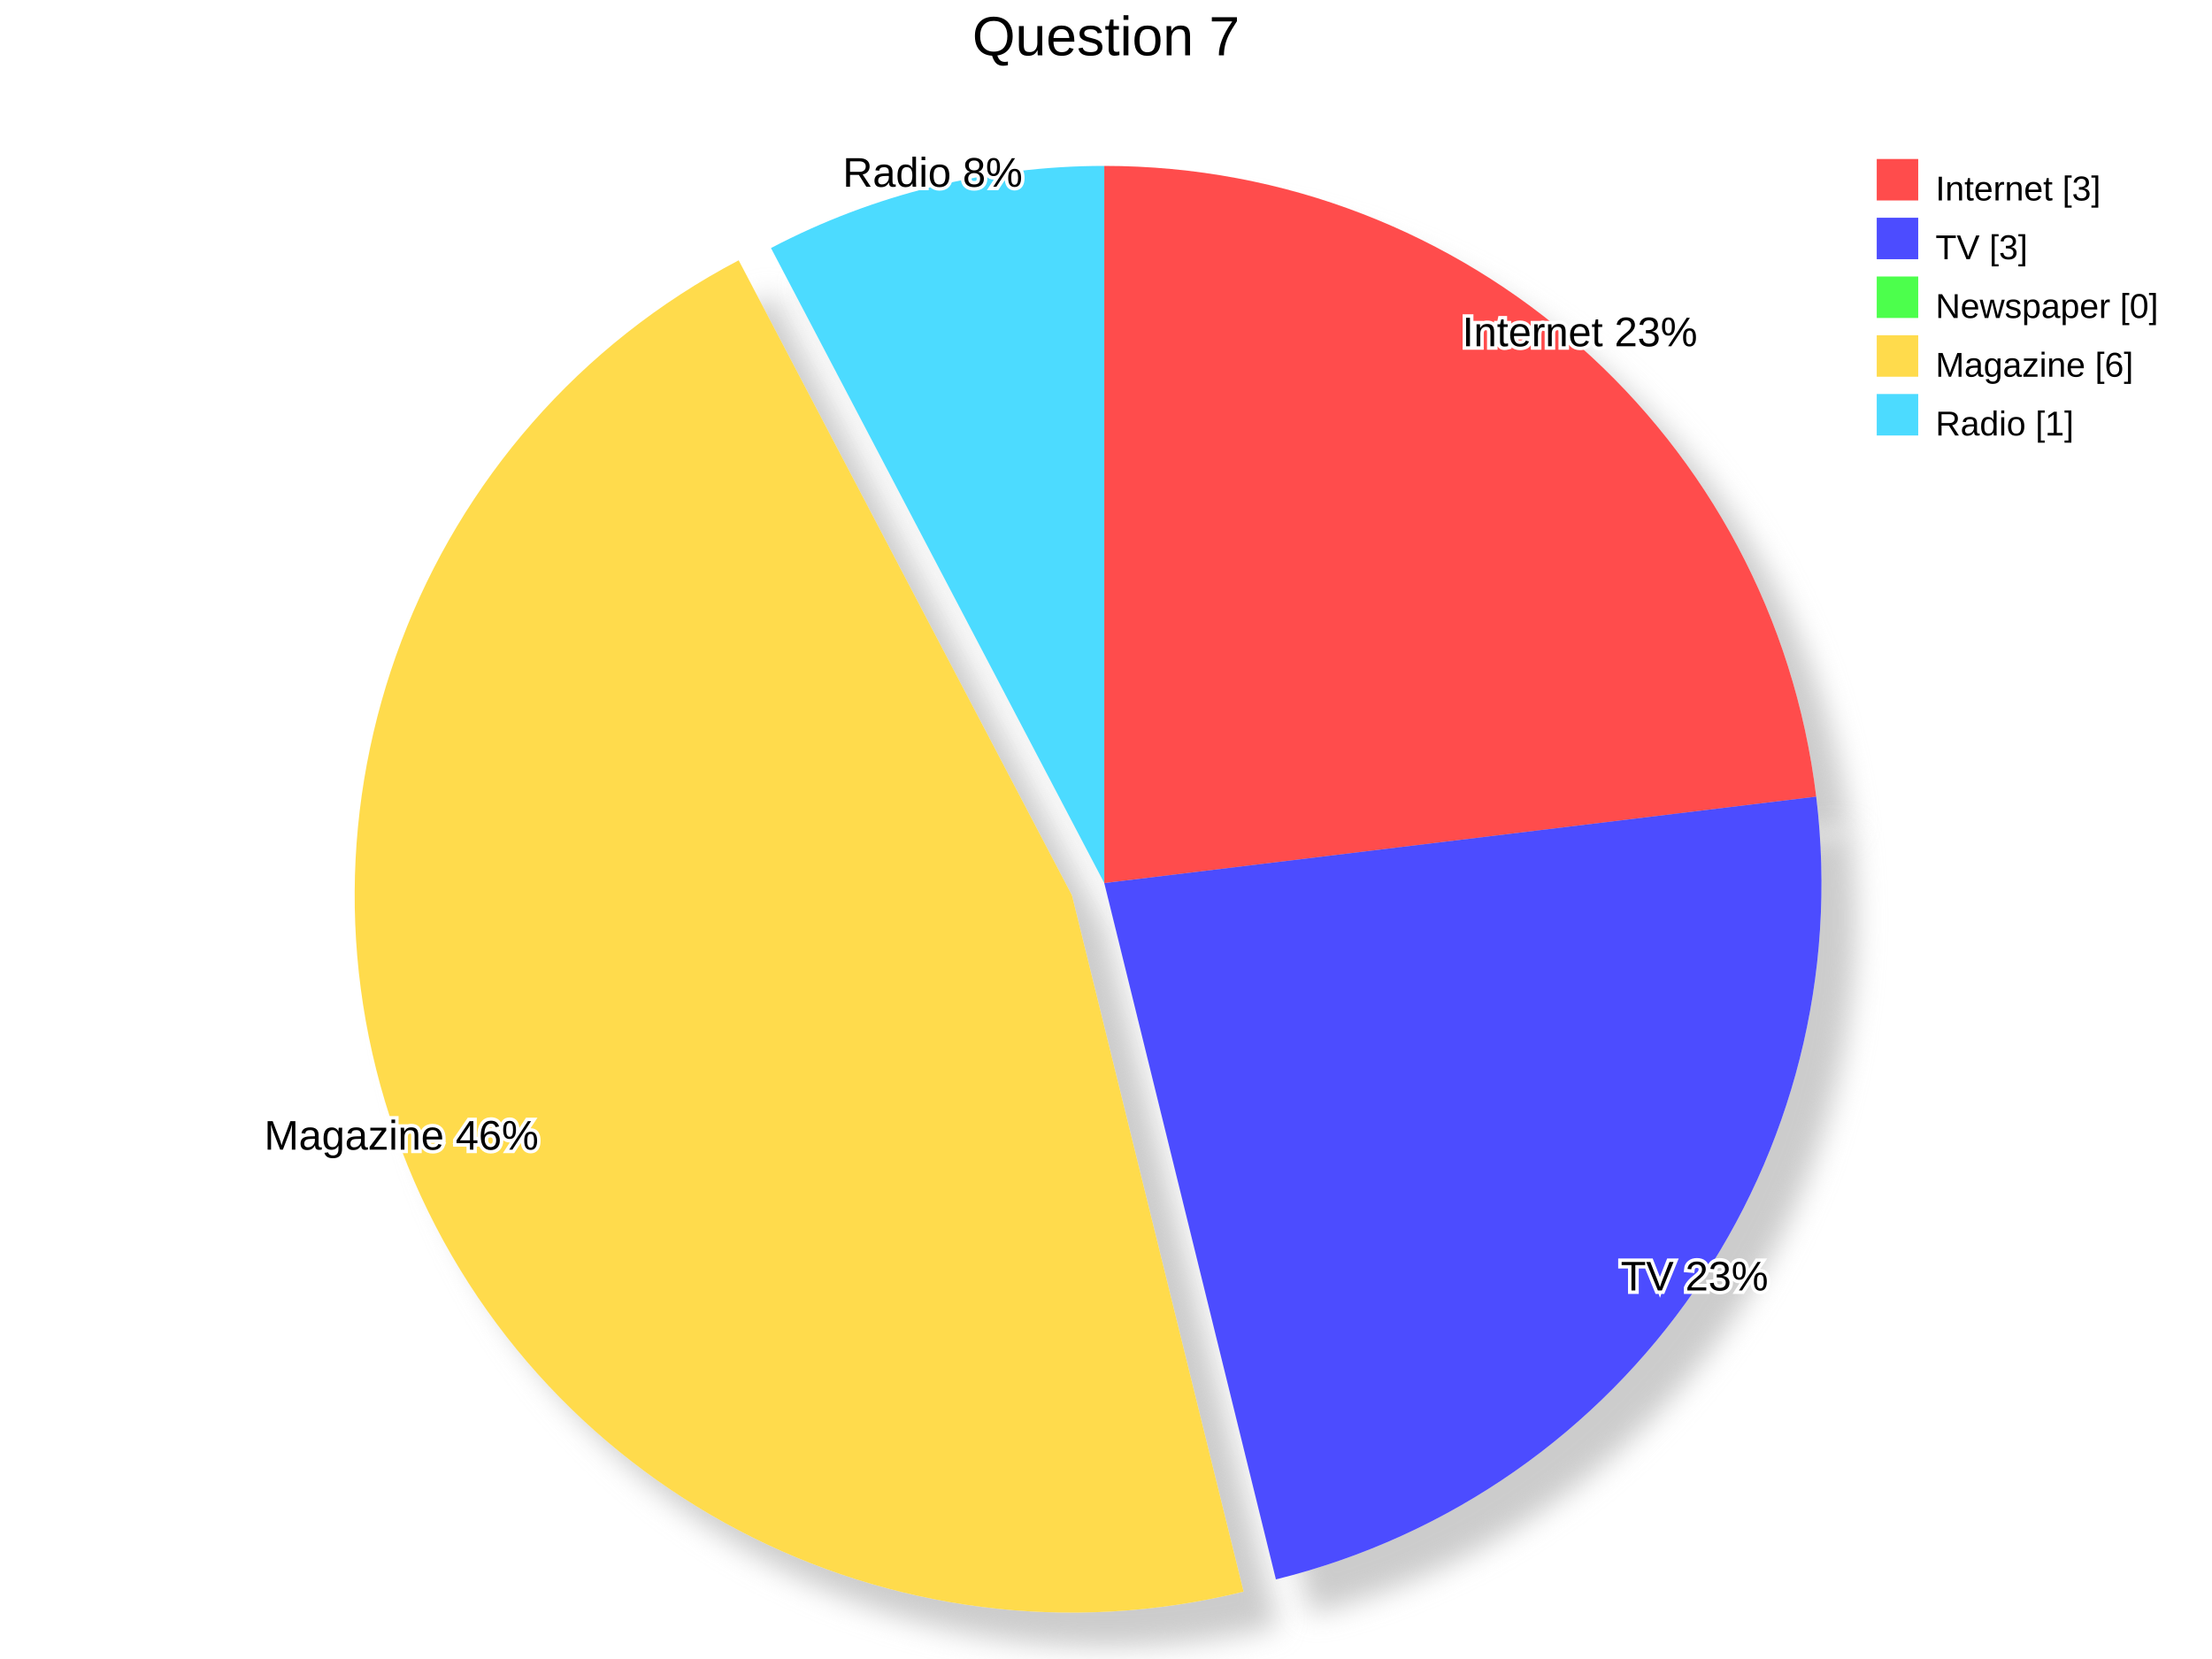
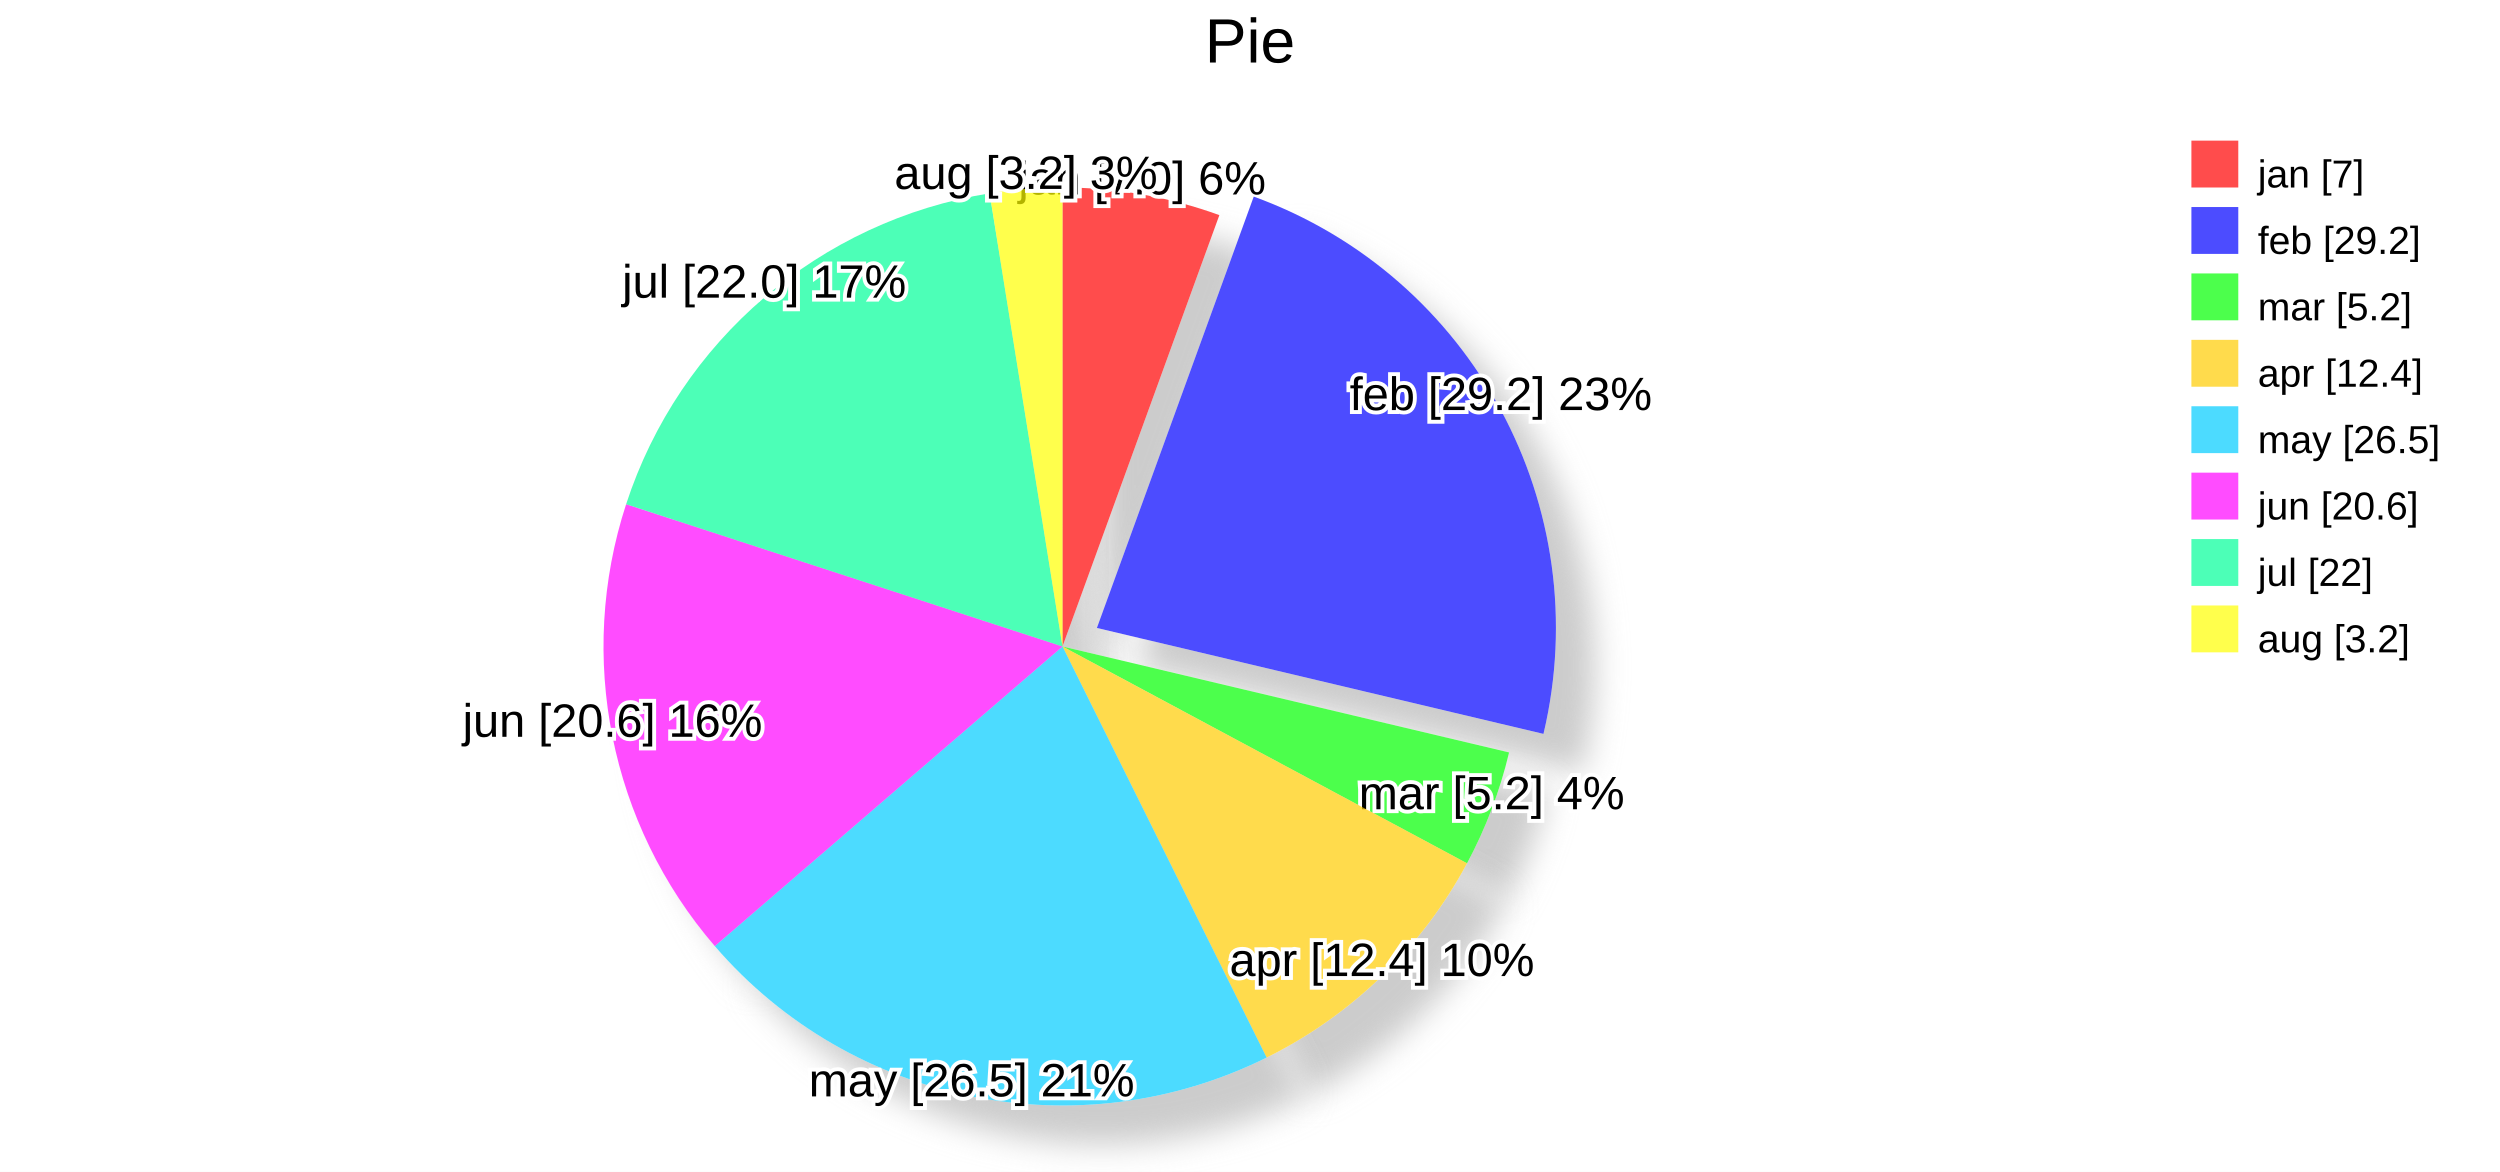
- <svg xmlns="http://www.w3.org/2000/svg" viewBox="0 0 640 480" height="480" width="640">
+ <svg xmlns="http://www.w3.org/2000/svg" width="640" height="300" viewBox="0 0 640 300">
  <defs>
-     <filter id="dropshadow" height="1.2" width="1.2">
-       <feGaussianBlur result="blur" stdDeviation="4" />
+     <filter id="dropshadow" width="1.2" height="1.2">
+       <feGaussianBlur stdDeviation="4" result="blur" />
    </filter>
+     <style type="text/css">
+ /* Copy from here for external style sheet */
+ .svgBackground{
+   fill:#ffffff;
+ }
+ .graphBackground{
+   fill:#f0f0f0;
+ }
+ 
+ /* graphs titles */
+ .mainTitle{
+   text-anchor: middle;
+   fill: #000000;
+   font-size: 16px;
+   font-family: "Arial", sans-serif;
+   font-weight: normal;
+ }
+ .subTitle{
+   text-anchor: middle;
+   fill: #999999;
+   font-size: 14px;
+   font-family: "Arial", sans-serif;
+   font-weight: normal;
+ }
+ 
+ .axis{
+   stroke: #000000;
+   stroke-width: 1px;
+ }
+ 
+ .guideLines{
+   stroke: #666666;
+   stroke-width: 1px;
+   stroke-dasharray: 5 5;
+ }
+ 
+ .xAxisLabels{
+   text-anchor: middle;
+   fill: #000000;
+   font-size: 12px;
+   font-family: "Arial", sans-serif;
+   font-weight: normal;
+ }
+ 
+ .yAxisLabels{
+   text-anchor: end;
+   fill: #000000;
+   font-size: 12px;
+   font-family: "Arial", sans-serif;
+   font-weight: normal;
+ }
+ 
+ .xAxisTitle{
+   text-anchor: middle;
+   fill: #ff0000;
+   font-size: 14px;
+   font-family: "Arial", sans-serif;
+   font-weight: normal;
+ }
+ 
+ .yAxisTitle{
+   fill: #ff0000;
+   text-anchor: middle;
+   font-size: 14px;
+   font-family: "Arial", sans-serif;
+   font-weight: normal;
+ }
+ 
+ .dataPointLabel, .dataPointLabelBackground, .dataPointPopup, .dataPointPopupMask{
+   fill: #000000;
+   text-anchor:middle;
+   font-size: 10px;
+   font-family: "Arial", sans-serif;
+   font-weight: normal;
+ }
+ 
+ .dataPointLabelBackground{
+   stroke: #ffffff;
+   stroke-width: 2;
+ }
+ 
+ .dataPointPopupMask{
+   stroke: white;
+   stroke-width: 7;
+ }
+ 
+ .dataPointPopup{
+   fill: black;
+   stroke-width: 2;
+ }
+ 
+ .staggerGuideLine{
+   fill: none;
+   stroke: #000000;
+   stroke-width: 0.5px;
+ }
+ 
+ .dataPointLabel, .dataPointLabelBackground, .dataPointPopup{
+ 	fill: #000000;
+ 	text-anchor:middle;
+ 	font-size: 12px;
+ 	font-family: "Arial", sans-serif;
+ 	font-weight: normal;
+ }
+ 
+ .dataPointLabelBackground{
+   stroke: #ffffff;
+   stroke-width: 2;
+ }
+ 
+ .dataPointPopup{
+   fill: #000000;
+   visibility: hidden;
+   stroke-width: 2;
+ }
+ 
+ /* key - MUST match fill styles */
+ .key1,.fill1{
+ 	fill: #ff0000;
+ 	fill-opacity: 0.7;
+ 	stroke: none;
+ 	stroke-width: 1px;
+ }
+ .key2,.fill2{
+ 	fill: #0000ff;
+ 	fill-opacity: 0.7;
+ 	stroke: none;
+ 	stroke-width: 1px;
+ }
+ .key3,.fill3{
+ 	fill-opacity: 0.7;
+ 	fill: #00ff00;
+ 	stroke: none;
+ 	stroke-width: 1px;
+ }
+ .key4,.fill4{
+ 	fill-opacity: 0.7;
+ 	fill: #ffcc00;
+ 	stroke: none;
+ 	stroke-width: 1px;
+ }
+ .key5,.fill5{
+ 	fill-opacity: 0.7;
+ 	fill: #00ccff;
+ 	stroke: none;
+ 	stroke-width: 1px;
+ }
+ .key6,.fill6{
+ 	fill-opacity: 0.7;
+ 	fill: #ff00ff;
+ 	stroke: none;
+ 	stroke-width: 1px;
+ }
+ .key7,.fill7{
+ 	fill-opacity: 0.7;
+ 	fill: #00ff99;
+ 	stroke: none;
+ 	stroke-width: 1px;
+ }
+ .key8,.fill8{
+ 	fill-opacity: 0.7;
+ 	fill: #ffff00;
+ 	stroke: none;
+ 	stroke-width: 1px;
+ }
+ .key9,.fill9{
+ 	fill-opacity: 0.7;
+ 	fill: #cc6666;
+ 	stroke: none;
+ 	stroke-width: 1px;
+ }
+ .key10,.fill10{
+ 	fill-opacity: 0.7;
+ 	fill: #663399;
+ 	stroke: none;
+ 	stroke-width: 1px;
+ }
+ .key11,.fill11{
+ 	fill-opacity: 0.7;
+ 	fill: #339900;
+ 	stroke: none;
+ 	stroke-width: 1px;
+ }
+ .key12,.fill12{
+ 	fill-opacity: 0.7;
+ 	fill: #9966FF;
+ 	stroke: none;
+ 	stroke-width: 1px;
+ }
+ 
+ 
+ .keyText{
+   fill: #000000;
+   text-anchor:start;
+   font-size: 10px;
+   font-family: "Arial", sans-serif;
+   font-weight: normal;
+ }
+ /* End copy for external style sheet */
+ 
+ </style>
  </defs>
-   <rect x="0" class="svgBackground" y="0" height="480" style="fill:#ffffff;" width="640" />
-   <text x="320" class="mainTitle" y="16" style="text-anchor: middle; fill: #000000; font-size: 16px; font-family: &quot;Arial&quot;, sans-serif; font-weight: normal;">Question 7
- </text>
-   <g transform="translate(543.0 46)">
-     <rect x="0" class="key1" y="0" height="12" style="fill: #ff0000; fill-opacity: 0.7; stroke: none; stroke-width: 1px;" width="12" />
-     <text x="17" class="keyText" y="12" style="fill: #000000; text-anchor:start; font-size: 10px; font-family: &quot;Arial&quot;, sans-serif; font-weight: normal;">Internet [3]</text>
-     <rect x="0" class="key2" y="17" height="12" style="fill: #0000ff; fill-opacity: 0.7; stroke: none; stroke-width: 1px;" width="12" />
-     <text x="17" class="keyText" y="29" style="fill: #000000; text-anchor:start; font-size: 10px; font-family: &quot;Arial&quot;, sans-serif; font-weight: normal;">TV [3]</text>
-     <rect x="0" class="key3" y="34" height="12" style="fill-opacity: 0.7; fill: #00ff00; stroke: none; stroke-width: 1px;" width="12" />
-     <text x="17" class="keyText" y="46" style="fill: #000000; text-anchor:start; font-size: 10px; font-family: &quot;Arial&quot;, sans-serif; font-weight: normal;">Newspaper [0]</text>
-     <rect x="0" class="key4" y="51" height="12" style="fill-opacity: 0.7; fill: #ffcc00; stroke: none; stroke-width: 1px;" width="12" />
-     <text x="17" class="keyText" y="63" style="fill: #000000; text-anchor:start; font-size: 10px; font-family: &quot;Arial&quot;, sans-serif; font-weight: normal;">Magazine [6]</text>
-     <rect x="0" class="key5" y="68" height="12" style="fill-opacity: 0.7; fill: #00ccff; stroke: none; stroke-width: 1px;" width="12" />
-     <text x="17" class="keyText" y="80" style="fill: #000000; text-anchor:start; font-size: 10px; font-family: &quot;Arial&quot;, sans-serif; font-weight: normal;">Radio
-  [1]</text>
+   <rect width="640" height="300" x="0" y="0" class="svgBackground" />
+   <text x="320" y="16" class="mainTitle">Pie</text>
+   <g transform="translate(561.0 36)">
+     <rect x="0" y="0" width="12" height="12" class="key1" />
+     <text x="17" y="12" class="keyText">jan [7]</text>
+     <rect x="0" y="17" width="12" height="12" class="key2" />
+     <text x="17" y="29" class="keyText">feb [29.2]</text>
+     <rect x="0" y="34" width="12" height="12" class="key3" />
+     <text x="17" y="46" class="keyText">mar [5.2]</text>
+     <rect x="0" y="51" width="12" height="12" class="key4" />
+     <text x="17" y="63" class="keyText">apr [12.4]</text>
+     <rect x="0" y="68" width="12" height="12" class="key5" />
+     <text x="17" y="80" class="keyText">may [26.5]</text>
+     <rect x="0" y="85" width="12" height="12" class="key6" />
+     <text x="17" y="97" class="keyText">jun [20.6]</text>
+     <rect x="0" y="102" width="12" height="12" class="key7" />
+     <text x="17" y="114" class="keyText">jul [22]</text>
+     <rect x="0" y="119" width="12" height="12" class="key8" />
+     <text x="17" y="131" class="keyText">aug [3.2]</text>
  </g>
-   <g transform="translate( 112 48 )">
+   <g transform="translate( 154.5 48 )">
    <g>
-       <path transform="translate( 10 10 )" d="M207.5,207.5 L207.5,0.0 A207.5,207.5 0, 0,1, 413.487 182.489 Z" filter="url(#dropshadow)" style="fill: #ccc; stroke: none;" />
-       <path transform="translate( 10 10 )" d="M207.5,207.5 L413.487,182.489 A207.5,207.5 0, 0,1, 257.158 408.97 Z" filter="url(#dropshadow)" style="fill: #ccc; stroke: none;" />
-       <path transform="translate( 10 10 )" d="M207.5,207.5 L257.158,408.97 A207.5,207.5 0, 0,1, 257.158 408.97 Z" filter="url(#dropshadow)" style="fill: #ccc; stroke: none;" />
-       <path transform="translate( 0.6498376 13.54605 )" d="M207.5,207.5 L257.158,408.97 A207.5,207.5 0, 0,1, 111.07 23.768 Z" filter="url(#dropshadow)" style="fill: #ccc; stroke: none;" />
-       <path transform="translate( 10 10 )" d="M207.5,207.5 L111.07,23.768 A207.5,207.5 0, 0,1, 207.5 0.0 Z" filter="url(#dropshadow)" style="fill: #ccc; stroke: none;" />
+       <path d="M117.5,117.5 L117.5,0.0 A117.5,117.5 0, 0,1, 157.657 7.075 Z" filter="url(#dropshadow)" style="fill: #ccc; stroke: none;" transform="translate( 10 10 )" />
+       <path d="M117.5,117.5 L157.657,7.075 A117.5,117.5 0, 0,1, 231.827 144.624 Z" filter="url(#dropshadow)" style="fill: #ccc; stroke: none;" transform="translate( 18.8019 5.253793 )" />
+       <path d="M117.5,117.5 L231.827,144.624 A117.5,117.5 0, 0,1, 221.061 173.01 Z" filter="url(#dropshadow)" style="fill: #ccc; stroke: none;" transform="translate( 10 10 )" />
+       <path d="M117.5,117.5 L221.061,173.01 A117.5,117.5 0, 0,1, 169.759 222.739 Z" filter="url(#dropshadow)" style="fill: #ccc; stroke: none;" transform="translate( 10 10 )" />
+       <path d="M117.5,117.5 L169.759,222.739 A117.5,117.5 0, 0,1, 28.491 194.205 Z" filter="url(#dropshadow)" style="fill: #ccc; stroke: none;" transform="translate( 10 10 )" />
+       <path d="M117.5,117.5 L28.491,194.205 A117.5,117.5 0, 0,1, 5.787 81.079 Z" filter="url(#dropshadow)" style="fill: #ccc; stroke: none;" transform="translate( 10 10 )" />
+       <path d="M117.5,117.5 L5.787,81.079 A117.5,117.5 0, 0,1, 98.844 1.49 Z" filter="url(#dropshadow)" style="fill: #ccc; stroke: none;" transform="translate( 10 10 )" />
+       <path d="M117.5,117.5 L98.844,1.49 A117.5,117.5 0, 0,1, 117.5 0.0 Z" filter="url(#dropshadow)" style="fill: #ccc; stroke: none;" transform="translate( 10 10 )" />
    </g>
    <g>
-       <path d="M207.5,207.5 L207.5,0.0 A207.5,207.5 0, 0,1, 413.487 182.489 Z" style="fill: #fff; stroke: none;" />
-       <path d="M207.5,207.5 L413.487,182.489 A207.5,207.5 0, 0,1, 257.158 408.97 Z" style="fill: #fff; stroke: none;" />
-       <path d="M207.5,207.5 L257.158,408.97 A207.5,207.5 0, 0,1, 257.158 408.97 Z" style="fill: #fff; stroke: none;" />
-       <path transform="translate( -9.350162 3.546049 )" d="M207.5,207.5 L257.158,408.97 A207.5,207.5 0, 0,1, 111.07 23.768 Z" style="fill: #fff; stroke: none;" />
-       <path d="M207.5,207.5 L111.07,23.768 A207.5,207.5 0, 0,1, 207.5 0.0 Z" style="fill: #fff; stroke: none;" />
+       <path d="M117.5,117.5 L117.5,0.0 A117.5,117.5 0, 0,1, 157.657 7.075 Z" style="fill: #fff; stroke: none;" />
+       <path d="M117.5,117.5 L157.657,7.075 A117.5,117.5 0, 0,1, 231.827 144.624 Z" style="fill: #fff; stroke: none;" transform="translate( 8.801904 -4.746207 )" />
+       <path d="M117.5,117.5 L231.827,144.624 A117.5,117.5 0, 0,1, 221.061 173.01 Z" style="fill: #fff; stroke: none;" />
+       <path d="M117.5,117.5 L221.061,173.01 A117.5,117.5 0, 0,1, 169.759 222.739 Z" style="fill: #fff; stroke: none;" />
+       <path d="M117.5,117.5 L169.759,222.739 A117.5,117.5 0, 0,1, 28.491 194.205 Z" style="fill: #fff; stroke: none;" />
+       <path d="M117.5,117.5 L28.491,194.205 A117.5,117.5 0, 0,1, 5.787 81.079 Z" style="fill: #fff; stroke: none;" />
+       <path d="M117.5,117.5 L5.787,81.079 A117.5,117.5 0, 0,1, 98.844 1.49 Z" style="fill: #fff; stroke: none;" />
+       <path d="M117.5,117.5 L98.844,1.49 A117.5,117.5 0, 0,1, 117.5 0.0 Z" style="fill: #fff; stroke: none;" />
    </g>
    <g>
-       <path class="fill1" d="M207.5,207.5 L207.5,0.0 A207.5,207.5 0, 0,1, 413.487 182.489 Z" style="fill: #ff0000; fill-opacity: 0.7; stroke: none; stroke-width: 1px;" />
-       <text x="345.098" class="dataPointLabel" y="52.184" style="fill: #000000; text-anchor:middle; font-size: 10px; font-family: &quot;Arial&quot;, sans-serif; font-weight: normal;; fill: #000000; text-anchor:middle; font-size: 12px; font-family: &quot;Arial&quot;, sans-serif; font-weight: normal;stroke: #fff; stroke-width: 2;">Internet 23%</text>
-       <text x="345.098" class="dataPointLabel" y="52.184" style="fill: #000000; text-anchor:middle; font-size: 10px; font-family: &quot;Arial&quot;, sans-serif; font-weight: normal;; fill: #000000; text-anchor:middle; font-size: 12px; font-family: &quot;Arial&quot;, sans-serif; font-weight: normal;">Internet 23%</text>
-       <path class="fill2" d="M207.5,207.5 L413.487,182.489 A207.5,207.5 0, 0,1, 257.158 408.97 Z" style="fill: #0000ff; fill-opacity: 0.7; stroke: none; stroke-width: 1px;" />
-       <text x="378.269" class="dataPointLabel" y="325.373" style="fill: #000000; text-anchor:middle; font-size: 10px; font-family: &quot;Arial&quot;, sans-serif; font-weight: normal;; fill: #000000; text-anchor:middle; font-size: 12px; font-family: &quot;Arial&quot;, sans-serif; font-weight: normal;stroke: #fff; stroke-width: 2;">TV 23%</text>
-       <text x="378.269" class="dataPointLabel" y="325.373" style="fill: #000000; text-anchor:middle; font-size: 10px; font-family: &quot;Arial&quot;, sans-serif; font-weight: normal;; fill: #000000; text-anchor:middle; font-size: 12px; font-family: &quot;Arial&quot;, sans-serif; font-weight: normal;">TV 23%</text>
-       <path class="fill3" d="M207.5,207.5 L257.158,408.97 A207.5,207.5 0, 0,1, 257.158 408.97 Z" style="fill-opacity: 0.7; fill: #00ff00; stroke: none; stroke-width: 1px;" />
-       <path transform="translate( -9.350162 3.546049 )" class="fill4" d="M207.5,207.5 L257.158,408.97 A207.5,207.5 0, 0,1, 111.07 23.768 Z" style="fill-opacity: 0.7; fill: #ffcc00; stroke: none; stroke-width: 1px;" />
-       <text x="4.134" class="dataPointLabel" y="284.627" style="fill: #000000; text-anchor:middle; font-size: 10px; font-family: &quot;Arial&quot;, sans-serif; font-weight: normal;; fill: #000000; text-anchor:middle; font-size: 12px; font-family: &quot;Arial&quot;, sans-serif; font-weight: normal;stroke: #fff; stroke-width: 2;">Magazine 46%</text>
-       <text x="4.134" class="dataPointLabel" y="284.627" style="fill: #000000; text-anchor:middle; font-size: 10px; font-family: &quot;Arial&quot;, sans-serif; font-weight: normal;; fill: #000000; text-anchor:middle; font-size: 12px; font-family: &quot;Arial&quot;, sans-serif; font-weight: normal;">Magazine 46%</text>
-       <path class="fill5" d="M207.5,207.5 L111.07,23.768 A207.5,207.5 0, 0,1, 207.5 0.0 Z" style="fill-opacity: 0.7; fill: #00ccff; stroke: none; stroke-width: 1px;" />
-       <text x="157.842" class="dataPointLabel" y="6.03" style="fill: #000000; text-anchor:middle; font-size: 10px; font-family: &quot;Arial&quot;, sans-serif; font-weight: normal;; fill: #000000; text-anchor:middle; font-size: 12px; font-family: &quot;Arial&quot;, sans-serif; font-weight: normal;stroke: #fff; stroke-width: 2;">Radio
-  8%</text>
-       <text x="157.842" class="dataPointLabel" y="6.03" style="fill: #000000; text-anchor:middle; font-size: 10px; font-family: &quot;Arial&quot;, sans-serif; font-weight: normal;; fill: #000000; text-anchor:middle; font-size: 12px; font-family: &quot;Arial&quot;, sans-serif; font-weight: normal;">Radio
-  8%</text>
+       <path d="M117.5,117.5 L117.5,0.0 A117.5,117.5 0, 0,1, 157.657 7.075 Z" class="fill1" />
+       <text x="137.888" y="1.782" class="dataPointLabel" style="stroke: #fff; stroke-width: 2;">jan [7.0] 6%</text>
+       <text x="137.888" y="1.782" class="dataPointLabel">jan [7.0] 6%</text>
+       <path d="M117.5,117.5 L157.657,7.075 A117.5,117.5 0, 0,1, 231.827 144.624 Z" class="fill2" transform="translate( 8.801904 -4.746207 )" />
+       <text x="229.724" y="56.986" class="dataPointLabel" style="stroke: #fff; stroke-width: 2;">feb [29.2] 23%</text>
+       <text x="229.724" y="56.986" class="dataPointLabel">feb [29.2] 23%</text>
+       <path d="M117.5,117.5 L231.827,144.624 A117.5,117.5 0, 0,1, 221.061 173.01 Z" class="fill3" />
+       <text x="227.364" y="159.166" class="dataPointLabel" style="stroke: #fff; stroke-width: 2;">mar [5.2] 4%</text>
+       <text x="227.364" y="159.166" class="dataPointLabel">mar [5.2] 4%</text>
+       <path d="M117.5,117.5 L221.061,173.01 A117.5,117.5 0, 0,1, 169.759 222.739 Z" class="fill4" />
+       <text x="199.281" y="201.869" class="dataPointLabel" style="stroke: #fff; stroke-width: 2;">apr [12.4] 10%</text>
+       <text x="199.281" y="201.869" class="dataPointLabel">apr [12.4] 10%</text>
+       <path d="M117.5,117.5 L169.759,222.739 A117.5,117.5 0, 0,1, 28.491 194.205 Z" class="fill5" />
+       <text x="94.236" y="232.674" class="dataPointLabel" style="stroke: #fff; stroke-width: 2;">may [26.5] 21%</text>
+       <text x="94.236" y="232.674" class="dataPointLabel">may [26.5] 21%</text>
+       <path d="M117.5,117.5 L28.491,194.205 A117.5,117.5 0, 0,1, 5.787 81.079 Z" class="fill6" />
+       <text x="2.297" y="140.62" class="dataPointLabel" style="stroke: #fff; stroke-width: 2;">jun [20.6] 16%</text>
+       <text x="2.297" y="140.62" class="dataPointLabel">jun [20.6] 16%</text>
+       <path d="M117.5,117.5 L5.787,81.079 A117.5,117.5 0, 0,1, 98.844 1.49 Z" class="fill7" />
+       <text x="41.129" y="28.205" class="dataPointLabel" style="stroke: #fff; stroke-width: 2;">jul [22.0] 17%</text>
+       <text x="41.129" y="28.205" class="dataPointLabel">jul [22.0] 17%</text>
+       <path d="M117.5,117.5 L98.844,1.49 A117.5,117.5 0, 0,1, 117.5 0.0 Z" class="fill8" />
+       <text x="108.142" y="0.373" class="dataPointLabel" style="stroke: #fff; stroke-width: 2;">aug [3.2] 3%</text>
+       <text x="108.142" y="0.373" class="dataPointLabel">aug [3.2] 3%</text>
    </g>
  </g>
</svg>
